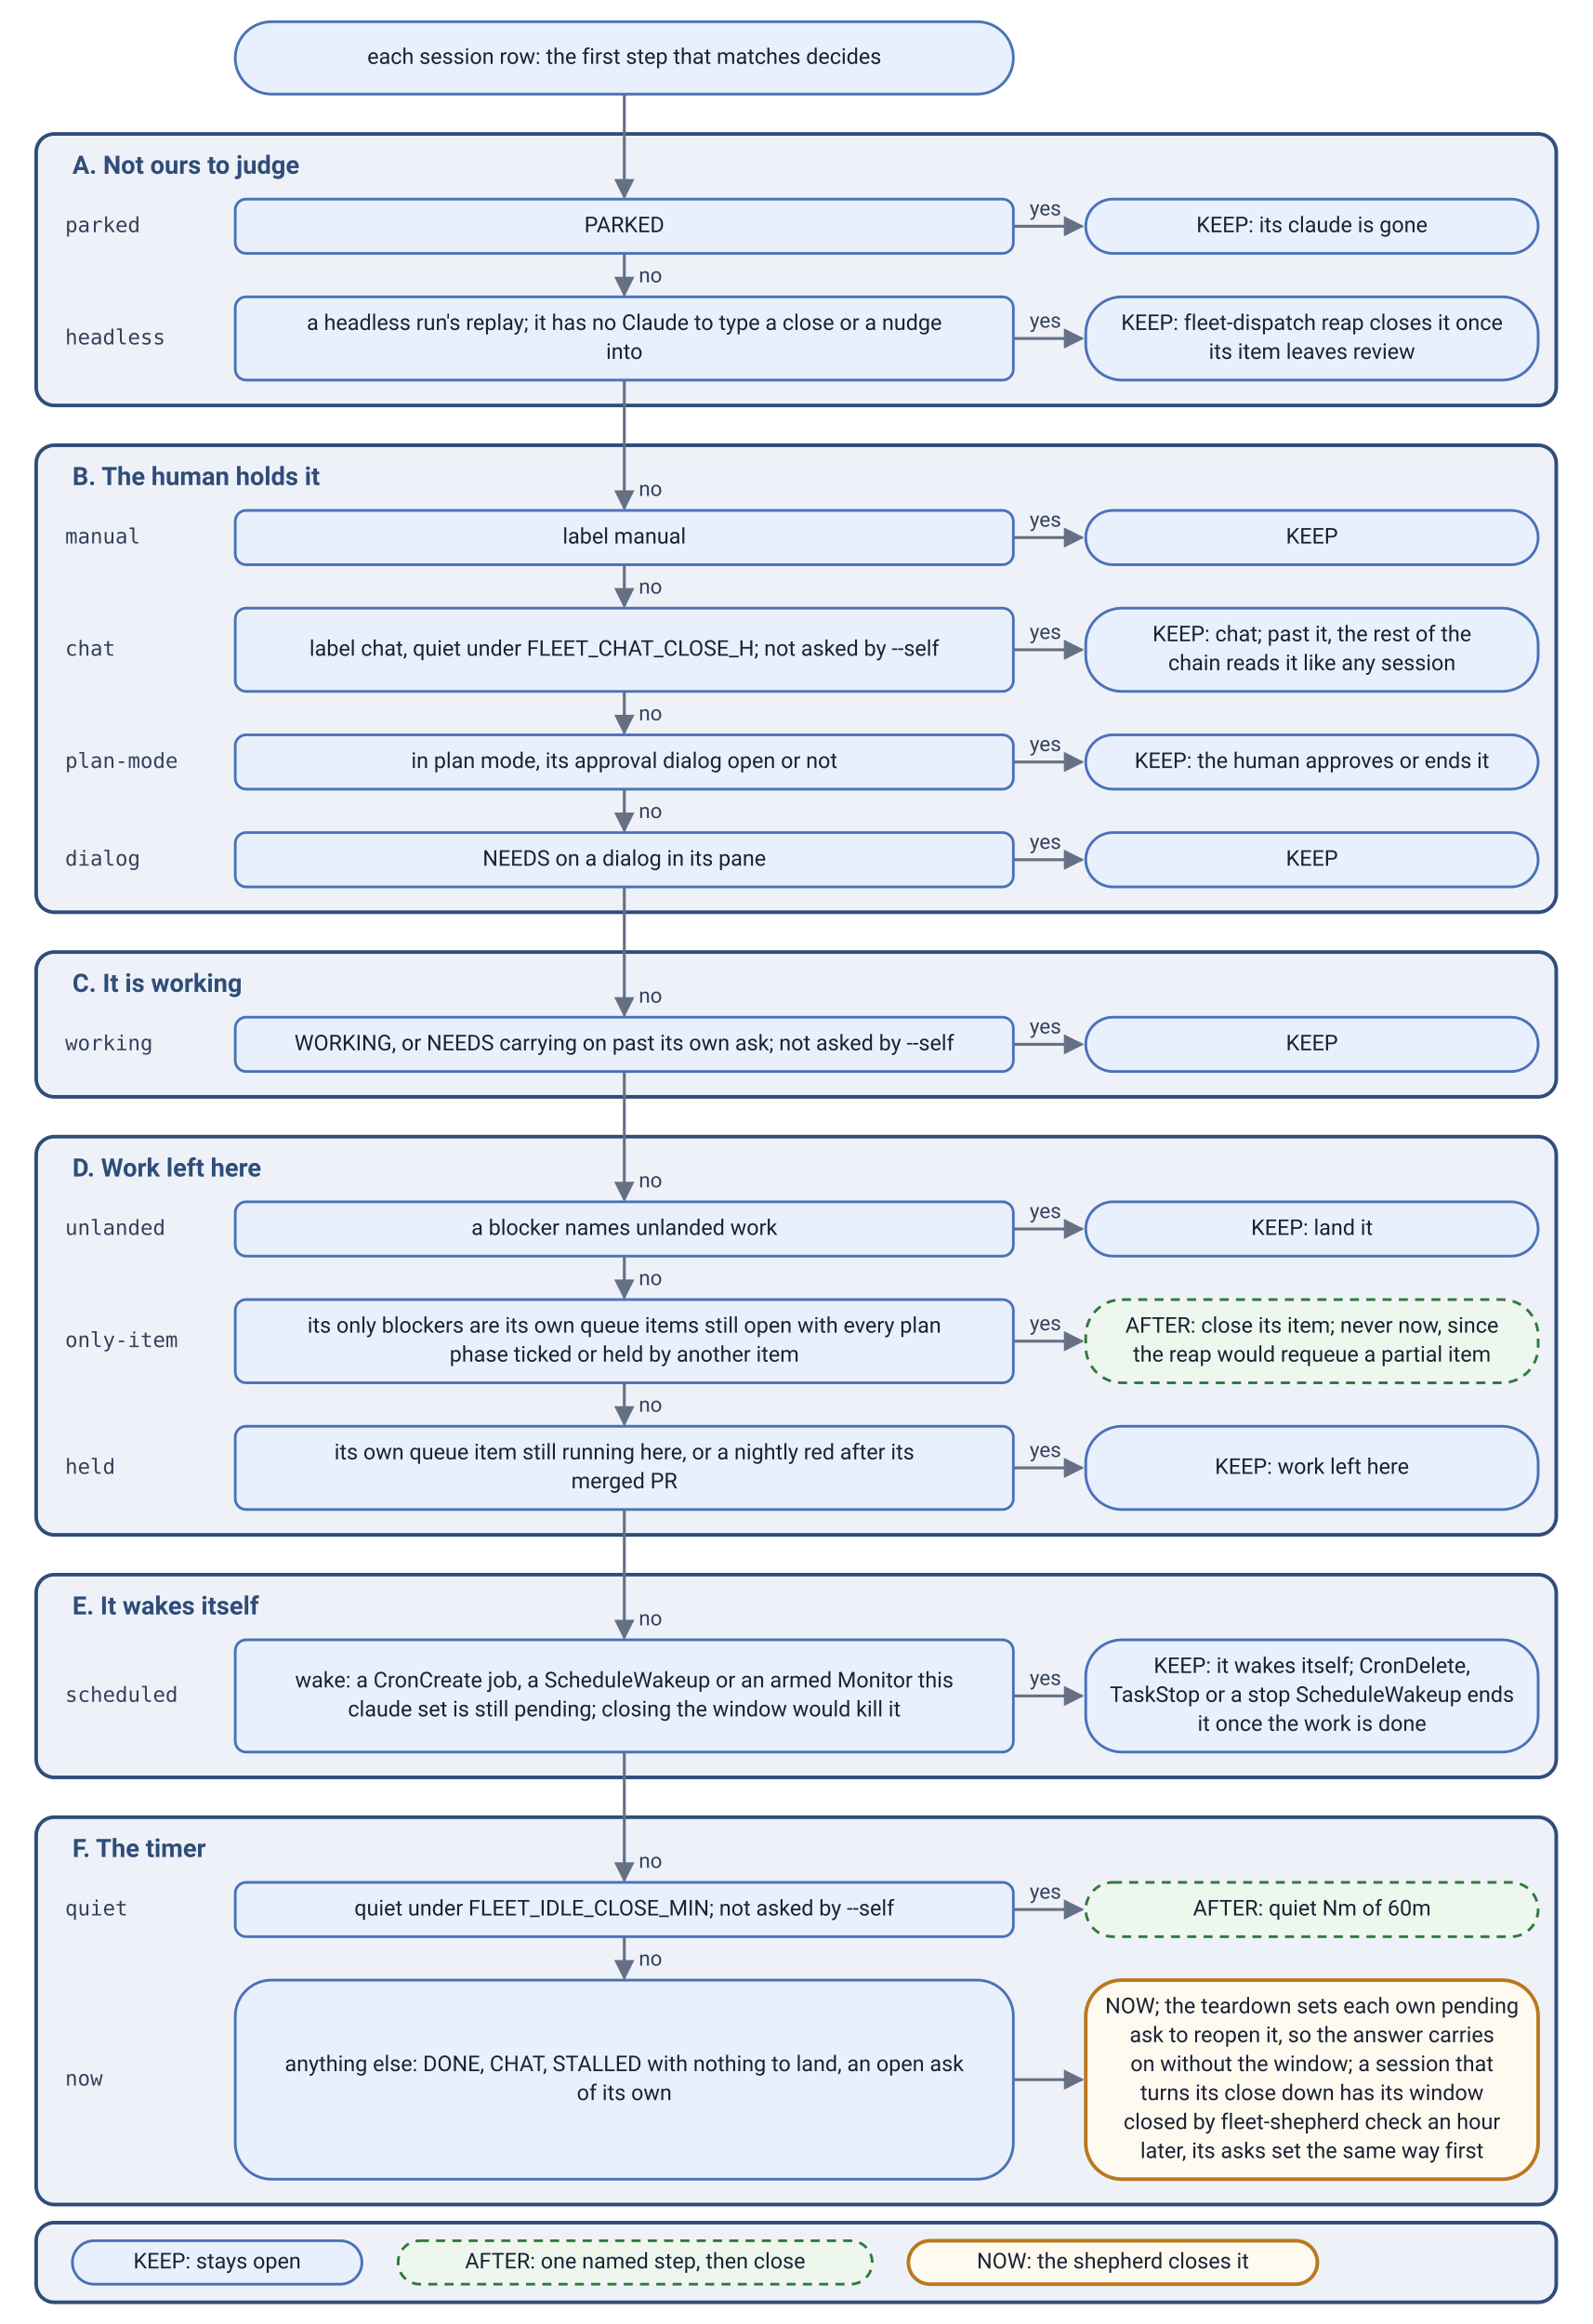
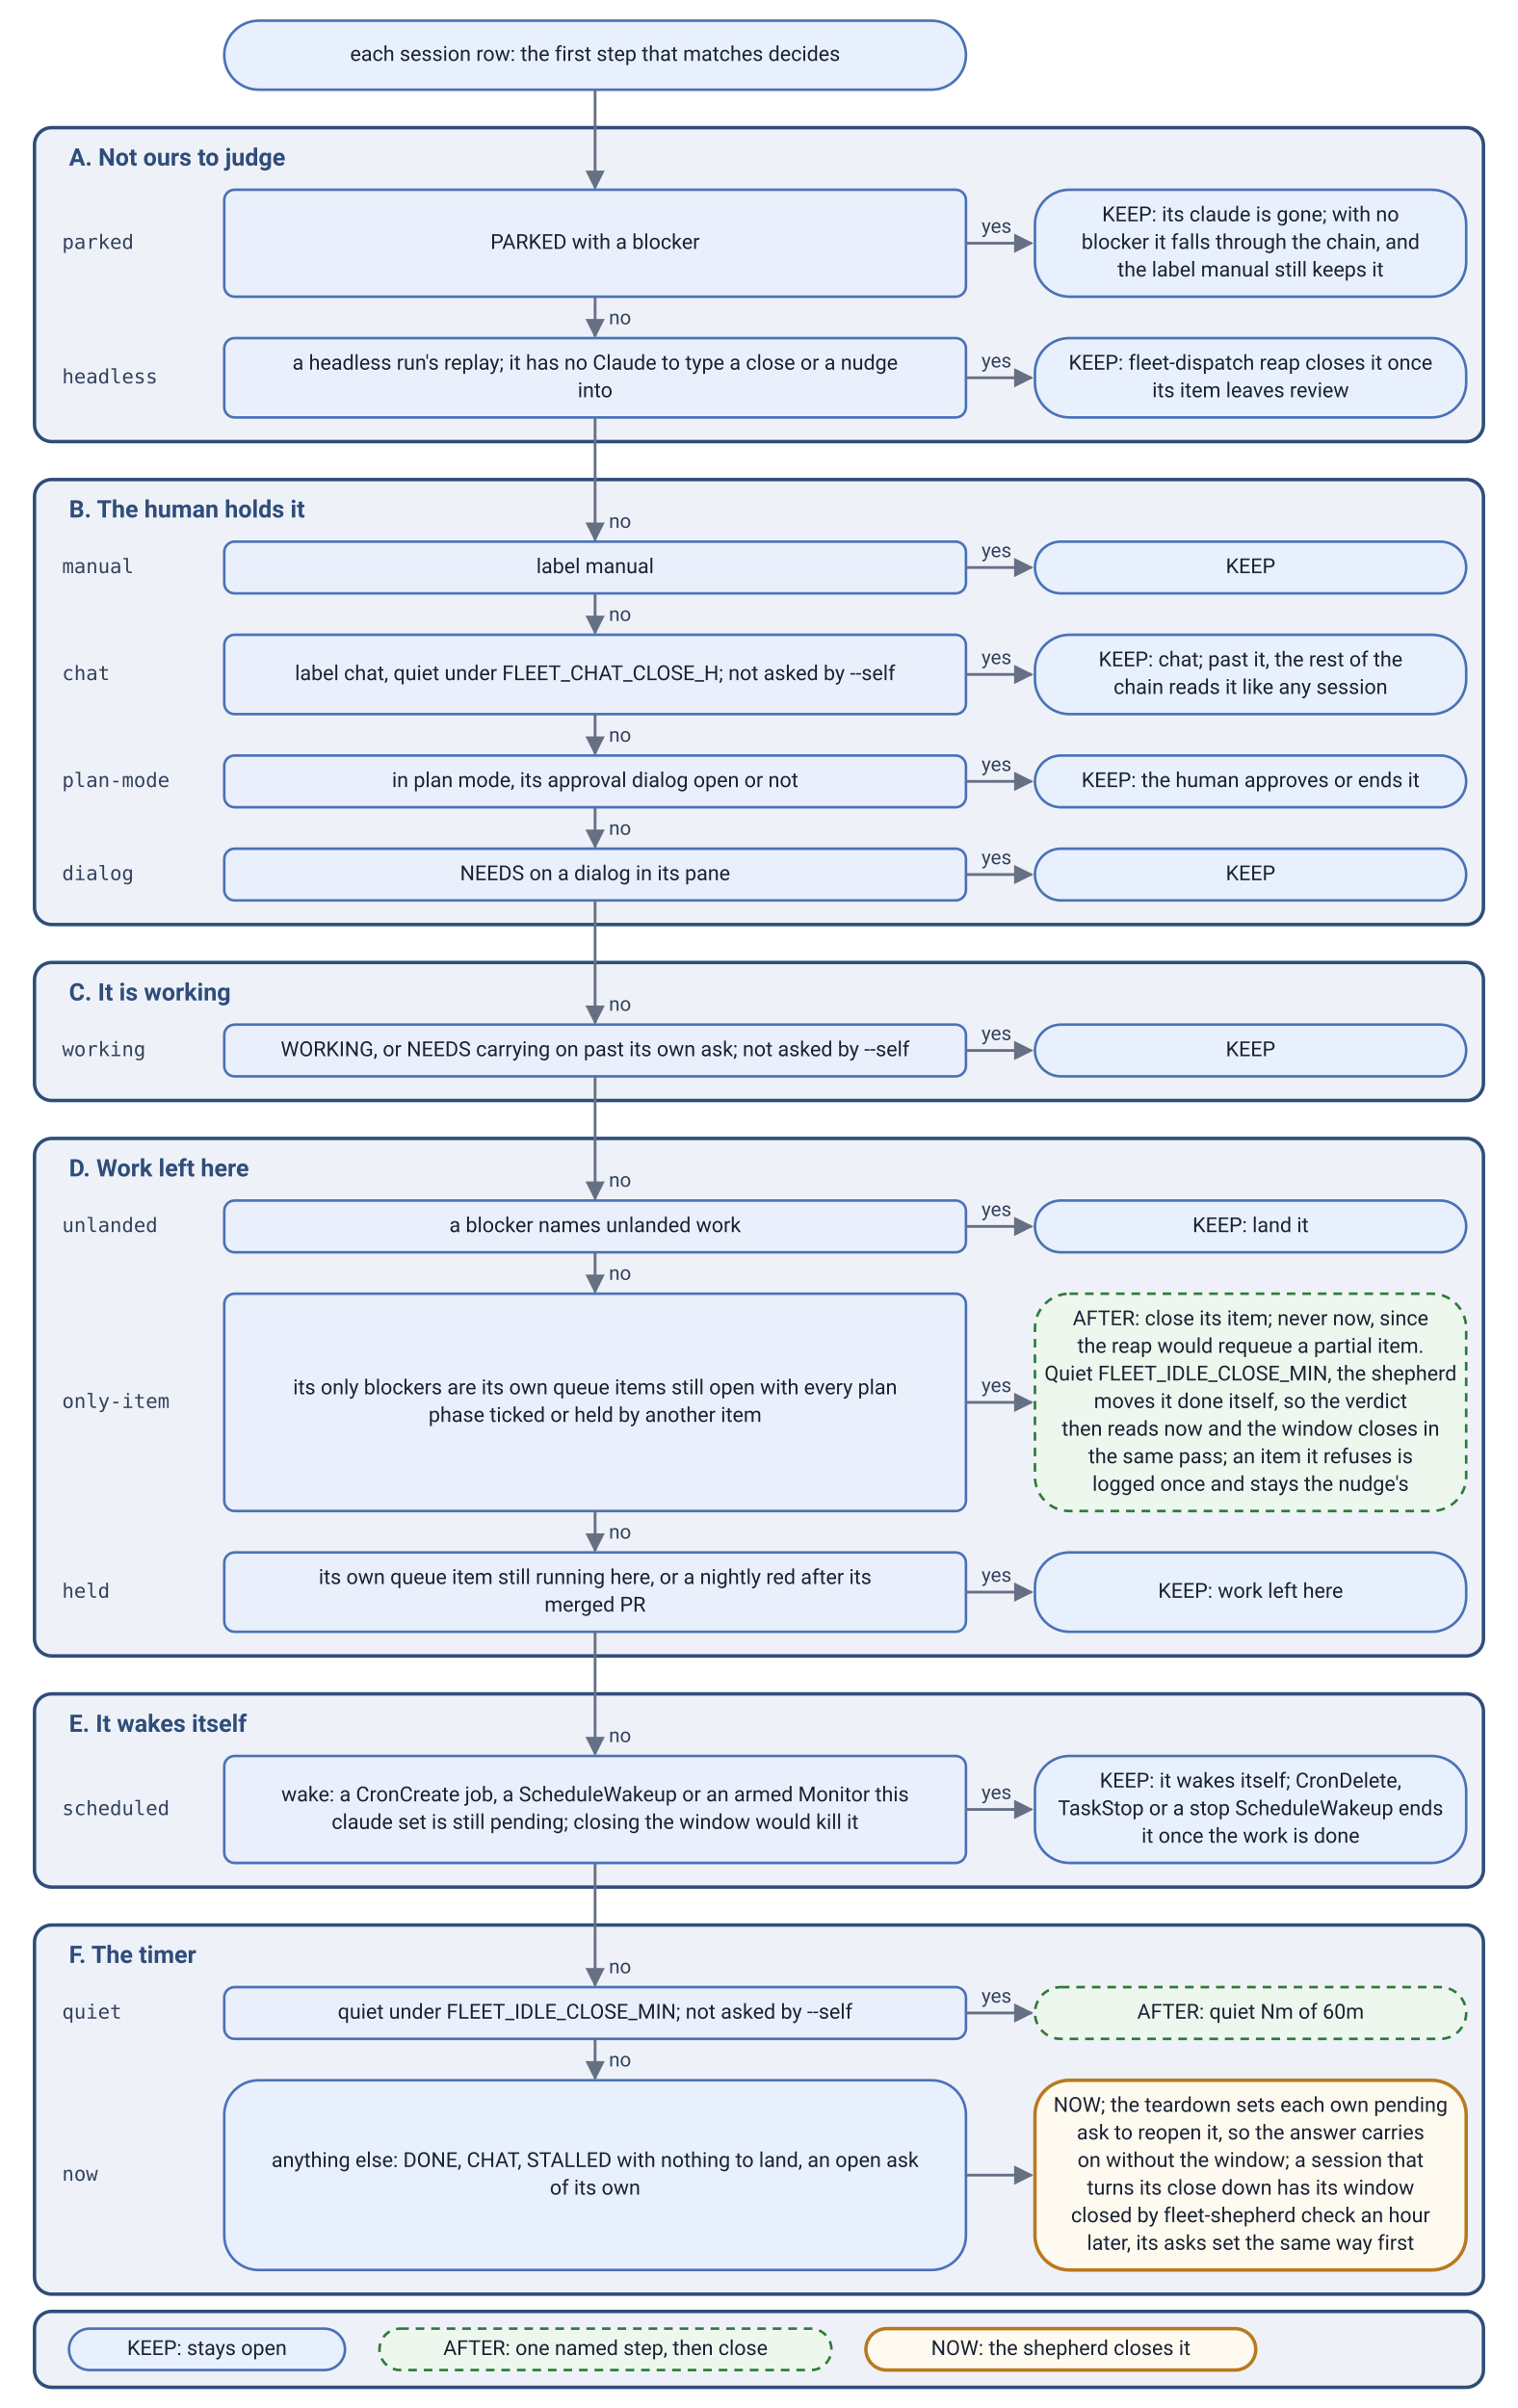
- <svg xmlns="http://www.w3.org/2000/svg" viewBox="0 0 880 1284" font-family="-apple-system, BlinkMacSystemFont, Segoe UI, Roboto, Helvetica, Arial, sans-serif">
+ <svg xmlns="http://www.w3.org/2000/svg" viewBox="0 0 880 1396" font-family="-apple-system, BlinkMacSystemFont, Segoe UI, Roboto, Helvetica, Arial, sans-serif">
  <defs>
    <marker id="arrow" viewBox="0 0 10 10" refX="9" refY="5" markerWidth="7" markerHeight="7" orient="auto-start-reverse">
      <path d="M0,0 L10,5 L0,10 z" fill="#667085" />
    </marker>
    <style>
      .lane { fill:#eef2f8; stroke:#2f4d7a; stroke-width:2; }
      .lane-title { font-size:14px; font-weight:600; fill:#2f4d7a; text-anchor:start; }
      .node { fill:#e8f0fe; stroke:#4a72b8; stroke-width:1.5; }
      .decision { fill:#eaf0fb; stroke:#4a72b8; stroke-width:1.5; }
      .keep { fill:#e8f0fe; stroke:#4a72b8; stroke-width:1.5; }
      .after { fill:#eef7ee; stroke:#2f7a3a; stroke-width:1.5; stroke-dasharray:5 4; }
      .now { fill:#fffaf0; stroke:#b9791f; stroke-width:2; }
      .label { font-size:14px; fill:#1a2233; text-anchor:middle; dominant-baseline:middle; }
      .label.sm { font-size:12px; }
      .step { font-size:11.5px; fill:#33415c; dominant-baseline:middle; font-family:ui-monospace, SFMono-Regular, Menlo, Consolas, monospace; }
      .edge { fill:none; stroke:#667085; stroke-width:1.6; marker-end:url(#arrow); }
      .elabel { font-size:11.5px; fill:#33415c; text-anchor:start; }
    </style>
  </defs>
  <rect class="node" x="130" y="12" width="430" height="40" rx="20" />
  <text class="label sm" x="345" y="32">each session row: the first step that matches decides</text>
-   <rect class="lane" x="20" y="74" width="840" height="150" rx="10" />
+   <rect class="lane" x="20" y="74" width="840" height="182" rx="10" />
  <text class="lane-title" x="40" y="96">A. Not ours to judge</text>
  <path class="edge" d="M345,52 V109" />
-   <text class="step" x="36" y="125">parked</text>
-   <rect class="decision" x="130" y="110" width="430" height="30" rx="6" />
-   <text class="label sm" x="345" y="125">PARKED</text>
-   <path class="edge" d="M560,125 H598" />
-   <text class="elabel" x="569" y="119">yes</text>
-   <rect class="keep" x="600" y="110" width="250" height="30" rx="15" />
-   <text class="label sm" x="725" y="125">KEEP: its claude is gone</text>
-   <path class="edge" d="M345,140 V163" />
-   <text class="elabel" x="353" y="156">no</text>
-   <text class="step" x="36" y="187">headless</text>
-   <rect class="decision" x="130" y="164" width="430" height="46" rx="6" />
-   <text class="label sm" x="345" y="179">a headless run's replay; it has no Claude to type a close or a nudge</text>
-   <text class="label sm" x="345" y="195">into</text>
-   <path class="edge" d="M560,187 H598" />
-   <text class="elabel" x="569" y="181">yes</text>
-   <rect class="keep" x="600" y="164" width="250" height="46" rx="20" />
-   <text class="label sm" x="725" y="179">KEEP: fleet-dispatch reap closes it once</text>
-   <text class="label sm" x="725" y="195">its item leaves review</text>
-   <rect class="lane" x="20" y="246" width="840" height="258" rx="10" />
-   <text class="lane-title" x="40" y="268">B. The human holds it</text>
-   <path class="edge" d="M345,210 V281" />
-   <text class="elabel" x="353" y="274">no</text>
-   <text class="step" x="36" y="297">manual</text>
-   <rect class="decision" x="130" y="282" width="430" height="30" rx="6" />
-   <text class="label sm" x="345" y="297">label manual</text>
-   <path class="edge" d="M560,297 H598" />
-   <text class="elabel" x="569" y="291">yes</text>
-   <rect class="keep" x="600" y="282" width="250" height="30" rx="15" />
-   <text class="label sm" x="725" y="297">KEEP</text>
-   <path class="edge" d="M345,312 V335" />
-   <text class="elabel" x="353" y="328">no</text>
-   <text class="step" x="36" y="359">chat</text>
-   <rect class="decision" x="130" y="336" width="430" height="46" rx="6" />
-   <text class="label sm" x="345" y="359">label chat, quiet under FLEET_CHAT_CLOSE_H; not asked by --self</text>
-   <path class="edge" d="M560,359 H598" />
-   <text class="elabel" x="569" y="353">yes</text>
-   <rect class="keep" x="600" y="336" width="250" height="46" rx="20" />
-   <text class="label sm" x="725" y="351">KEEP: chat; past it, the rest of the</text>
-   <text class="label sm" x="725" y="367">chain reads it like any session</text>
-   <path class="edge" d="M345,382 V405" />
-   <text class="elabel" x="353" y="398">no</text>
-   <text class="step" x="36" y="421">plan-mode</text>
-   <rect class="decision" x="130" y="406" width="430" height="30" rx="6" />
-   <text class="label sm" x="345" y="421">in plan mode, its approval dialog open or not</text>
-   <path class="edge" d="M560,421 H598" />
-   <text class="elabel" x="569" y="415">yes</text>
-   <rect class="keep" x="600" y="406" width="250" height="30" rx="15" />
-   <text class="label sm" x="725" y="421">KEEP: the human approves or ends it</text>
-   <path class="edge" d="M345,436 V459" />
-   <text class="elabel" x="353" y="452">no</text>
-   <text class="step" x="36" y="475">dialog</text>
-   <rect class="decision" x="130" y="460" width="430" height="30" rx="6" />
-   <text class="label sm" x="345" y="475">NEEDS on a dialog in its pane</text>
-   <path class="edge" d="M560,475 H598" />
-   <text class="elabel" x="569" y="469">yes</text>
-   <rect class="keep" x="600" y="460" width="250" height="30" rx="15" />
-   <text class="label sm" x="725" y="475">KEEP</text>
-   <rect class="lane" x="20" y="526" width="840" height="80" rx="10" />
-   <text class="lane-title" x="40" y="548">C. It is working</text>
-   <path class="edge" d="M345,490 V561" />
-   <text class="elabel" x="353" y="554">no</text>
-   <text class="step" x="36" y="577">working</text>
-   <rect class="decision" x="130" y="562" width="430" height="30" rx="6" />
-   <text class="label sm" x="345" y="577">WORKING, or NEEDS carrying on past its own ask; not asked by --self</text>
-   <path class="edge" d="M560,577 H598" />
-   <text class="elabel" x="569" y="571">yes</text>
-   <rect class="keep" x="600" y="562" width="250" height="30" rx="15" />
-   <text class="label sm" x="725" y="577">KEEP</text>
-   <rect class="lane" x="20" y="628" width="840" height="220" rx="10" />
-   <text class="lane-title" x="40" y="650">D. Work left here</text>
-   <path class="edge" d="M345,592 V663" />
-   <text class="elabel" x="353" y="656">no</text>
-   <text class="step" x="36" y="679">unlanded</text>
-   <rect class="decision" x="130" y="664" width="430" height="30" rx="6" />
-   <text class="label sm" x="345" y="679">a blocker names unlanded work</text>
-   <path class="edge" d="M560,679 H598" />
-   <text class="elabel" x="569" y="673">yes</text>
-   <rect class="keep" x="600" y="664" width="250" height="30" rx="15" />
-   <text class="label sm" x="725" y="679">KEEP: land it</text>
-   <path class="edge" d="M345,694 V717" />
-   <text class="elabel" x="353" y="710">no</text>
-   <text class="step" x="36" y="741">only-item</text>
-   <rect class="decision" x="130" y="718" width="430" height="46" rx="6" />
-   <text class="label sm" x="345" y="733">its only blockers are its own queue items still open with every plan</text>
-   <text class="label sm" x="345" y="749">phase ticked or held by another item</text>
-   <path class="edge" d="M560,741 H598" />
-   <text class="elabel" x="569" y="735">yes</text>
-   <rect class="after" x="600" y="718" width="250" height="46" rx="20" />
-   <text class="label sm" x="725" y="733">AFTER: close its item; never now, since</text>
-   <text class="label sm" x="725" y="749">the reap would requeue a partial item</text>
-   <path class="edge" d="M345,764 V787" />
-   <text class="elabel" x="353" y="780">no</text>
-   <text class="step" x="36" y="811">held</text>
-   <rect class="decision" x="130" y="788" width="430" height="46" rx="6" />
-   <text class="label sm" x="345" y="803">its own queue item still running here, or a nightly red after its</text>
-   <text class="label sm" x="345" y="819">merged PR</text>
-   <path class="edge" d="M560,811 H598" />
-   <text class="elabel" x="569" y="805">yes</text>
-   <rect class="keep" x="600" y="788" width="250" height="46" rx="20" />
-   <text class="label sm" x="725" y="811">KEEP: work left here</text>
-   <rect class="lane" x="20" y="870" width="840" height="112" rx="10" />
-   <text class="lane-title" x="40" y="892">E. It wakes itself</text>
-   <path class="edge" d="M345,834 V905" />
-   <text class="elabel" x="353" y="898">no</text>
-   <text class="step" x="36" y="937">scheduled</text>
-   <rect class="decision" x="130" y="906" width="430" height="62" rx="6" />
-   <text class="label sm" x="345" y="929">wake: a CronCreate job, a ScheduleWakeup or an armed Monitor this</text>
-   <text class="label sm" x="345" y="945">claude set is still pending; closing the window would kill it</text>
-   <path class="edge" d="M560,937 H598" />
-   <text class="elabel" x="569" y="931">yes</text>
-   <rect class="keep" x="600" y="906" width="250" height="62" rx="20" />
-   <text class="label sm" x="725" y="921">KEEP: it wakes itself; CronDelete,</text>
-   <text class="label sm" x="725" y="937">TaskStop or a stop ScheduleWakeup ends</text>
-   <text class="label sm" x="725" y="953">it once the work is done</text>
-   <rect class="lane" x="20" y="1004" width="840" height="214" rx="10" />
-   <text class="lane-title" x="40" y="1026">F. The timer</text>
-   <path class="edge" d="M345,968 V1039" />
-   <text class="elabel" x="353" y="1032">no</text>
-   <text class="step" x="36" y="1055">quiet</text>
-   <rect class="decision" x="130" y="1040" width="430" height="30" rx="6" />
-   <text class="label sm" x="345" y="1055">quiet under FLEET_IDLE_CLOSE_MIN; not asked by --self</text>
-   <path class="edge" d="M560,1055 H598" />
-   <text class="elabel" x="569" y="1049">yes</text>
-   <rect class="after" x="600" y="1040" width="250" height="30" rx="15" />
-   <text class="label sm" x="725" y="1055">AFTER: quiet Nm of 60m</text>
-   <path class="edge" d="M345,1070 V1093" />
-   <text class="elabel" x="353" y="1086">no</text>
-   <text class="step" x="36" y="1149">now</text>
-   <rect class="node" x="130" y="1094" width="430" height="110" rx="20" />
-   <text class="label sm" x="345" y="1141">anything else: DONE, CHAT, STALLED with nothing to land, an open ask</text>
-   <text class="label sm" x="345" y="1157">of its own</text>
-   <path class="edge" d="M560,1149 H598" />
-   <rect class="now" x="600" y="1094" width="250" height="110" rx="20" />
-   <text class="label sm" x="725" y="1109">NOW; the teardown sets each own pending</text>
-   <text class="label sm" x="725" y="1125">ask to reopen it, so the answer carries</text>
-   <text class="label sm" x="725" y="1141">on without the window; a session that</text>
-   <text class="label sm" x="725" y="1157">turns its close down has its window</text>
-   <text class="label sm" x="725" y="1173">closed by fleet-shepherd check an hour</text>
-   <text class="label sm" x="725" y="1189">later, its asks set the same way first</text>
-   <rect class="lane" x="20" y="1228" width="840" height="44" rx="10" />
-   <rect class="keep" x="40" y="1238" width="160" height="24" rx="12" />
-   <text class="label sm" x="120" y="1250">KEEP: stays open</text>
-   <rect class="after" x="220" y="1238" width="262" height="24" rx="12" />
-   <text class="label sm" x="351" y="1250">AFTER: one named step, then close</text>
-   <rect class="now" x="502" y="1238" width="226" height="24" rx="12" />
-   <text class="label sm" x="615" y="1250">NOW: the shepherd closes it</text>
+   <text class="step" x="36" y="141">parked</text>
+   <rect class="decision" x="130" y="110" width="430" height="62" rx="6" />
+   <text class="label sm" x="345" y="141">PARKED with a blocker</text>
+   <path class="edge" d="M560,141 H598" />
+   <text class="elabel" x="569" y="135">yes</text>
+   <rect class="keep" x="600" y="110" width="250" height="62" rx="20" />
+   <text class="label sm" x="725" y="125">KEEP: its claude is gone; with no</text>
+   <text class="label sm" x="725" y="141">blocker it falls through the chain, and</text>
+   <text class="label sm" x="725" y="157">the label manual still keeps it</text>
+   <path class="edge" d="M345,172 V195" />
+   <text class="elabel" x="353" y="188">no</text>
+   <text class="step" x="36" y="219">headless</text>
+   <rect class="decision" x="130" y="196" width="430" height="46" rx="6" />
+   <text class="label sm" x="345" y="211">a headless run's replay; it has no Claude to type a close or a nudge</text>
+   <text class="label sm" x="345" y="227">into</text>
+   <path class="edge" d="M560,219 H598" />
+   <text class="elabel" x="569" y="213">yes</text>
+   <rect class="keep" x="600" y="196" width="250" height="46" rx="20" />
+   <text class="label sm" x="725" y="211">KEEP: fleet-dispatch reap closes it once</text>
+   <text class="label sm" x="725" y="227">its item leaves review</text>
+   <rect class="lane" x="20" y="278" width="840" height="258" rx="10" />
+   <text class="lane-title" x="40" y="300">B. The human holds it</text>
+   <path class="edge" d="M345,242 V313" />
+   <text class="elabel" x="353" y="306">no</text>
+   <text class="step" x="36" y="329">manual</text>
+   <rect class="decision" x="130" y="314" width="430" height="30" rx="6" />
+   <text class="label sm" x="345" y="329">label manual</text>
+   <path class="edge" d="M560,329 H598" />
+   <text class="elabel" x="569" y="323">yes</text>
+   <rect class="keep" x="600" y="314" width="250" height="30" rx="15" />
+   <text class="label sm" x="725" y="329">KEEP</text>
+   <path class="edge" d="M345,344 V367" />
+   <text class="elabel" x="353" y="360">no</text>
+   <text class="step" x="36" y="391">chat</text>
+   <rect class="decision" x="130" y="368" width="430" height="46" rx="6" />
+   <text class="label sm" x="345" y="391">label chat, quiet under FLEET_CHAT_CLOSE_H; not asked by --self</text>
+   <path class="edge" d="M560,391 H598" />
+   <text class="elabel" x="569" y="385">yes</text>
+   <rect class="keep" x="600" y="368" width="250" height="46" rx="20" />
+   <text class="label sm" x="725" y="383">KEEP: chat; past it, the rest of the</text>
+   <text class="label sm" x="725" y="399">chain reads it like any session</text>
+   <path class="edge" d="M345,414 V437" />
+   <text class="elabel" x="353" y="430">no</text>
+   <text class="step" x="36" y="453">plan-mode</text>
+   <rect class="decision" x="130" y="438" width="430" height="30" rx="6" />
+   <text class="label sm" x="345" y="453">in plan mode, its approval dialog open or not</text>
+   <path class="edge" d="M560,453 H598" />
+   <text class="elabel" x="569" y="447">yes</text>
+   <rect class="keep" x="600" y="438" width="250" height="30" rx="15" />
+   <text class="label sm" x="725" y="453">KEEP: the human approves or ends it</text>
+   <path class="edge" d="M345,468 V491" />
+   <text class="elabel" x="353" y="484">no</text>
+   <text class="step" x="36" y="507">dialog</text>
+   <rect class="decision" x="130" y="492" width="430" height="30" rx="6" />
+   <text class="label sm" x="345" y="507">NEEDS on a dialog in its pane</text>
+   <path class="edge" d="M560,507 H598" />
+   <text class="elabel" x="569" y="501">yes</text>
+   <rect class="keep" x="600" y="492" width="250" height="30" rx="15" />
+   <text class="label sm" x="725" y="507">KEEP</text>
+   <rect class="lane" x="20" y="558" width="840" height="80" rx="10" />
+   <text class="lane-title" x="40" y="580">C. It is working</text>
+   <path class="edge" d="M345,522 V593" />
+   <text class="elabel" x="353" y="586">no</text>
+   <text class="step" x="36" y="609">working</text>
+   <rect class="decision" x="130" y="594" width="430" height="30" rx="6" />
+   <text class="label sm" x="345" y="609">WORKING, or NEEDS carrying on past its own ask; not asked by --self</text>
+   <path class="edge" d="M560,609 H598" />
+   <text class="elabel" x="569" y="603">yes</text>
+   <rect class="keep" x="600" y="594" width="250" height="30" rx="15" />
+   <text class="label sm" x="725" y="609">KEEP</text>
+   <rect class="lane" x="20" y="660" width="840" height="300" rx="10" />
+   <text class="lane-title" x="40" y="682">D. Work left here</text>
+   <path class="edge" d="M345,624 V695" />
+   <text class="elabel" x="353" y="688">no</text>
+   <text class="step" x="36" y="711">unlanded</text>
+   <rect class="decision" x="130" y="696" width="430" height="30" rx="6" />
+   <text class="label sm" x="345" y="711">a blocker names unlanded work</text>
+   <path class="edge" d="M560,711 H598" />
+   <text class="elabel" x="569" y="705">yes</text>
+   <rect class="keep" x="600" y="696" width="250" height="30" rx="15" />
+   <text class="label sm" x="725" y="711">KEEP: land it</text>
+   <path class="edge" d="M345,726 V749" />
+   <text class="elabel" x="353" y="742">no</text>
+   <text class="step" x="36" y="813">only-item</text>
+   <rect class="decision" x="130" y="750" width="430" height="126" rx="6" />
+   <text class="label sm" x="345" y="805">its only blockers are its own queue items still open with every plan</text>
+   <text class="label sm" x="345" y="821">phase ticked or held by another item</text>
+   <path class="edge" d="M560,813 H598" />
+   <text class="elabel" x="569" y="807">yes</text>
+   <rect class="after" x="600" y="750" width="250" height="126" rx="20" />
+   <text class="label sm" x="725" y="765">AFTER: close its item; never now, since</text>
+   <text class="label sm" x="725" y="781">the reap would requeue a partial item.</text>
+   <text class="label sm" x="725" y="797">Quiet FLEET_IDLE_CLOSE_MIN, the shepherd</text>
+   <text class="label sm" x="725" y="813">moves it done itself, so the verdict</text>
+   <text class="label sm" x="725" y="829">then reads now and the window closes in</text>
+   <text class="label sm" x="725" y="845">the same pass; an item it refuses is</text>
+   <text class="label sm" x="725" y="861">logged once and stays the nudge's</text>
+   <path class="edge" d="M345,876 V899" />
+   <text class="elabel" x="353" y="892">no</text>
+   <text class="step" x="36" y="923">held</text>
+   <rect class="decision" x="130" y="900" width="430" height="46" rx="6" />
+   <text class="label sm" x="345" y="915">its own queue item still running here, or a nightly red after its</text>
+   <text class="label sm" x="345" y="931">merged PR</text>
+   <path class="edge" d="M560,923 H598" />
+   <text class="elabel" x="569" y="917">yes</text>
+   <rect class="keep" x="600" y="900" width="250" height="46" rx="20" />
+   <text class="label sm" x="725" y="923">KEEP: work left here</text>
+   <rect class="lane" x="20" y="982" width="840" height="112" rx="10" />
+   <text class="lane-title" x="40" y="1004">E. It wakes itself</text>
+   <path class="edge" d="M345,946 V1017" />
+   <text class="elabel" x="353" y="1010">no</text>
+   <text class="step" x="36" y="1049">scheduled</text>
+   <rect class="decision" x="130" y="1018" width="430" height="62" rx="6" />
+   <text class="label sm" x="345" y="1041">wake: a CronCreate job, a ScheduleWakeup or an armed Monitor this</text>
+   <text class="label sm" x="345" y="1057">claude set is still pending; closing the window would kill it</text>
+   <path class="edge" d="M560,1049 H598" />
+   <text class="elabel" x="569" y="1043">yes</text>
+   <rect class="keep" x="600" y="1018" width="250" height="62" rx="20" />
+   <text class="label sm" x="725" y="1033">KEEP: it wakes itself; CronDelete,</text>
+   <text class="label sm" x="725" y="1049">TaskStop or a stop ScheduleWakeup ends</text>
+   <text class="label sm" x="725" y="1065">it once the work is done</text>
+   <rect class="lane" x="20" y="1116" width="840" height="214" rx="10" />
+   <text class="lane-title" x="40" y="1138">F. The timer</text>
+   <path class="edge" d="M345,1080 V1151" />
+   <text class="elabel" x="353" y="1144">no</text>
+   <text class="step" x="36" y="1167">quiet</text>
+   <rect class="decision" x="130" y="1152" width="430" height="30" rx="6" />
+   <text class="label sm" x="345" y="1167">quiet under FLEET_IDLE_CLOSE_MIN; not asked by --self</text>
+   <path class="edge" d="M560,1167 H598" />
+   <text class="elabel" x="569" y="1161">yes</text>
+   <rect class="after" x="600" y="1152" width="250" height="30" rx="15" />
+   <text class="label sm" x="725" y="1167">AFTER: quiet Nm of 60m</text>
+   <path class="edge" d="M345,1182 V1205" />
+   <text class="elabel" x="353" y="1198">no</text>
+   <text class="step" x="36" y="1261">now</text>
+   <rect class="node" x="130" y="1206" width="430" height="110" rx="20" />
+   <text class="label sm" x="345" y="1253">anything else: DONE, CHAT, STALLED with nothing to land, an open ask</text>
+   <text class="label sm" x="345" y="1269">of its own</text>
+   <path class="edge" d="M560,1261 H598" />
+   <rect class="now" x="600" y="1206" width="250" height="110" rx="20" />
+   <text class="label sm" x="725" y="1221">NOW; the teardown sets each own pending</text>
+   <text class="label sm" x="725" y="1237">ask to reopen it, so the answer carries</text>
+   <text class="label sm" x="725" y="1253">on without the window; a session that</text>
+   <text class="label sm" x="725" y="1269">turns its close down has its window</text>
+   <text class="label sm" x="725" y="1285">closed by fleet-shepherd check an hour</text>
+   <text class="label sm" x="725" y="1301">later, its asks set the same way first</text>
+   <rect class="lane" x="20" y="1340" width="840" height="44" rx="10" />
+   <rect class="keep" x="40" y="1350" width="160" height="24" rx="12" />
+   <text class="label sm" x="120" y="1362">KEEP: stays open</text>
+   <rect class="after" x="220" y="1350" width="262" height="24" rx="12" />
+   <text class="label sm" x="351" y="1362">AFTER: one named step, then close</text>
+   <rect class="now" x="502" y="1350" width="226" height="24" rx="12" />
+   <text class="label sm" x="615" y="1362">NOW: the shepherd closes it</text>
</svg>
